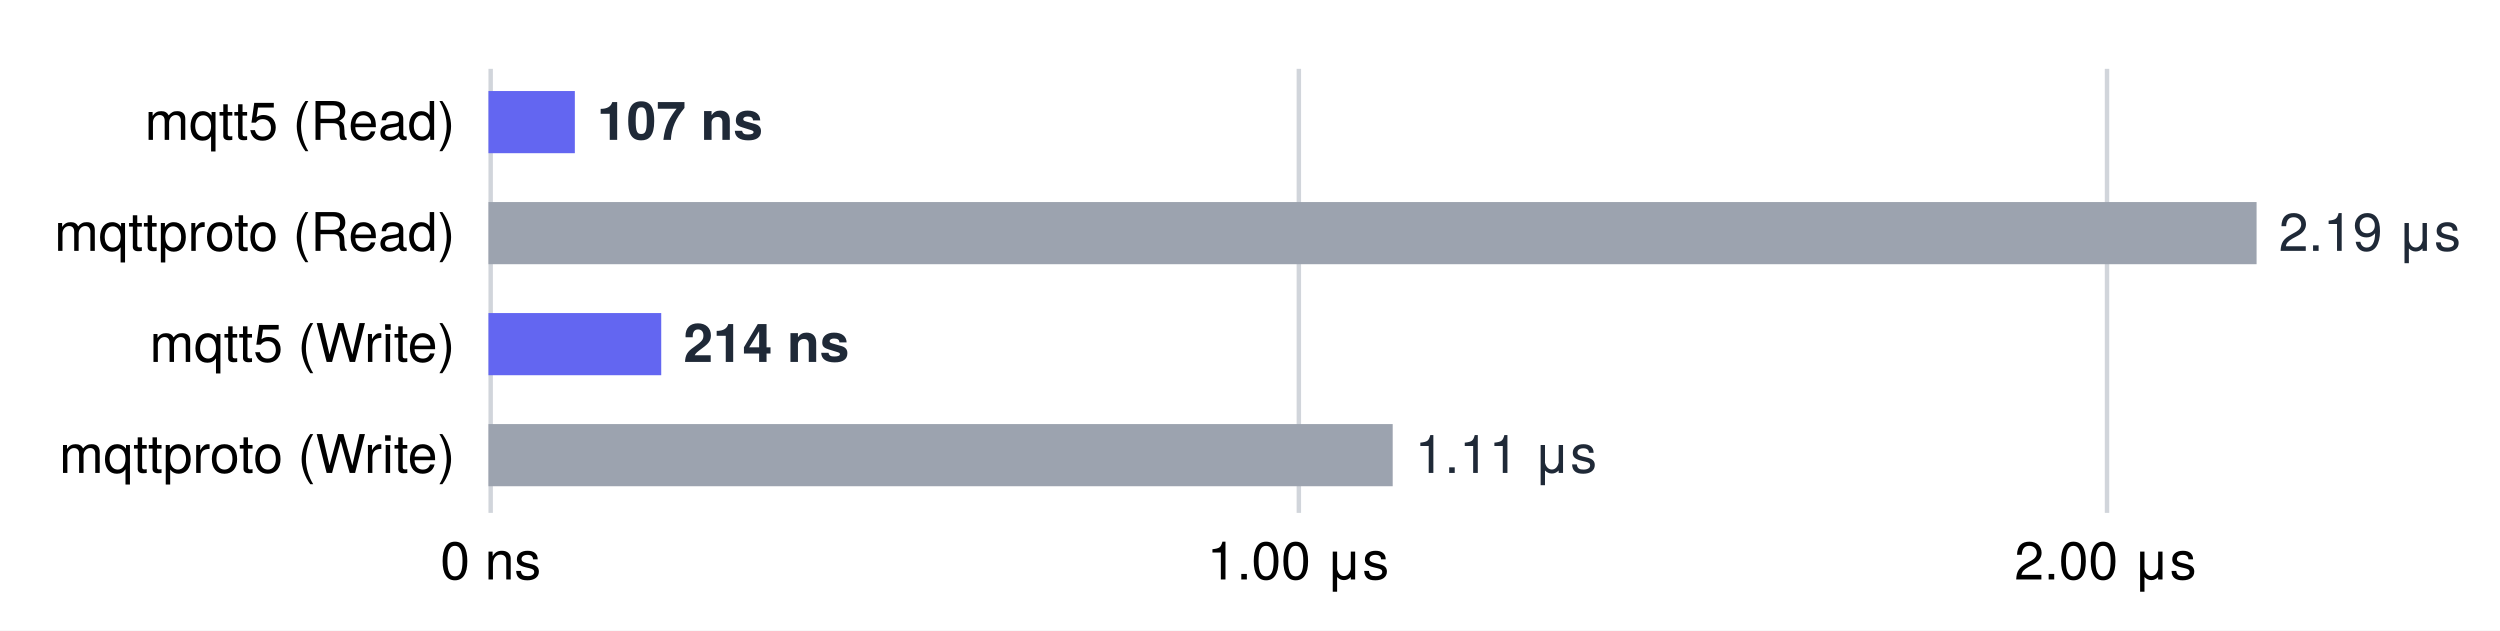
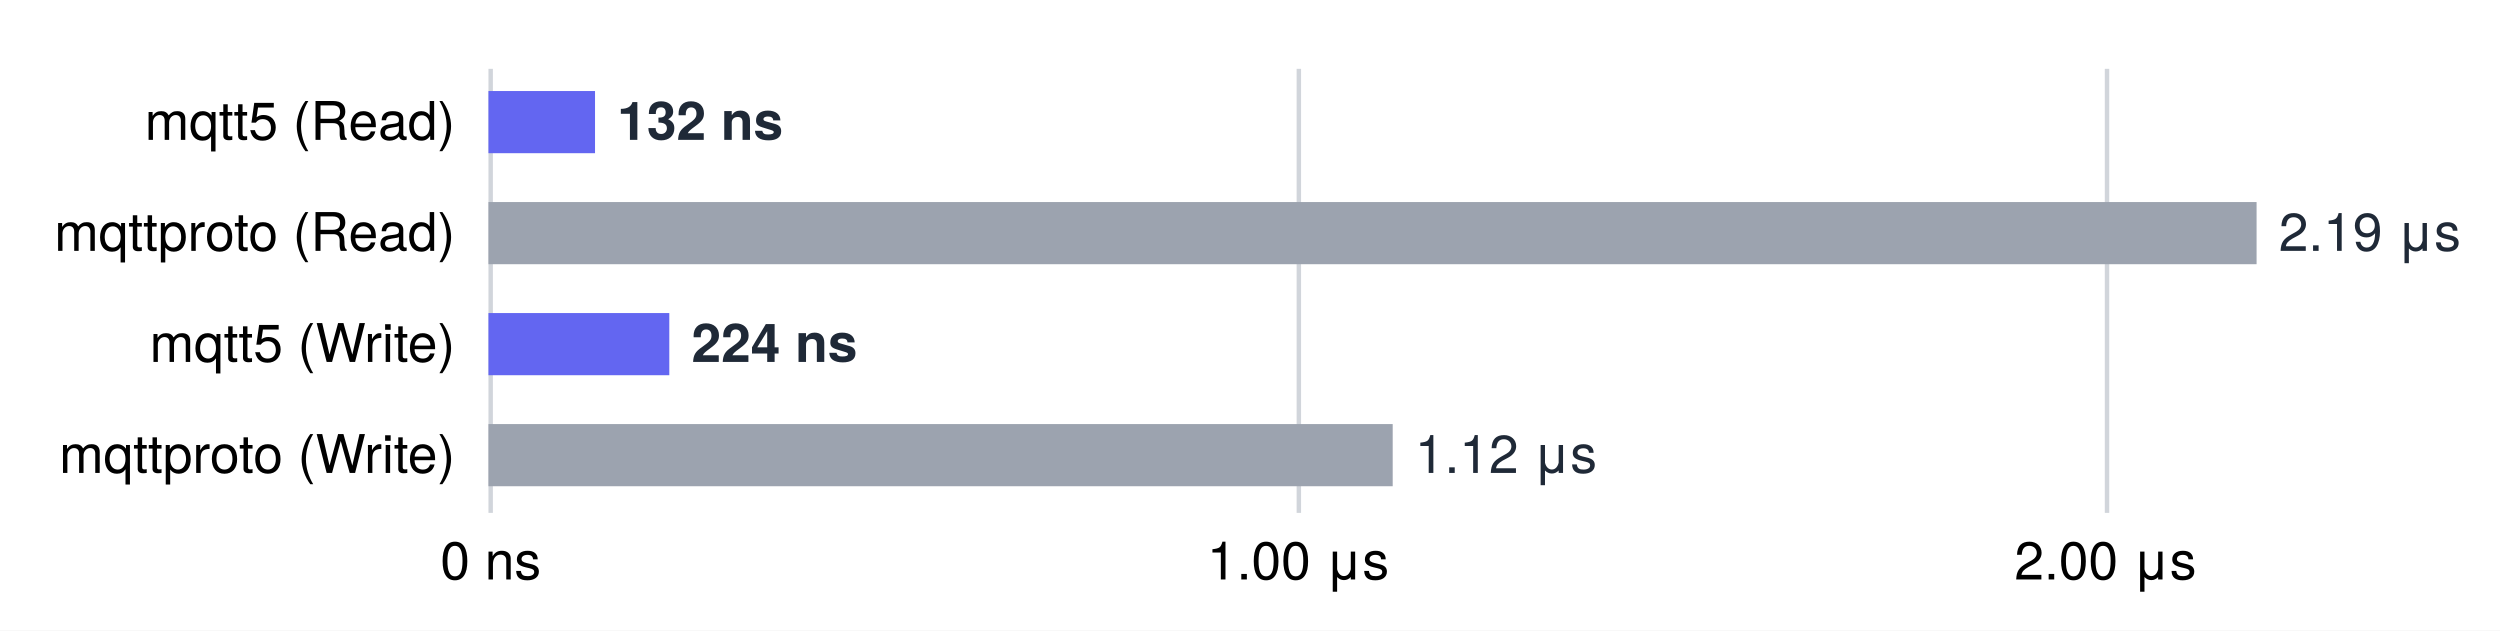
<svg xmlns="http://www.w3.org/2000/svg" version="1.1" class="marks" width="1126" height="284" viewBox="0 0 563 142">
  <rect width="563" height="142" fill="white" />
  <g fill="none" stroke-miterlimit="10" transform="translate(110,15)">
    <g class="mark-group role-frame root" role="graphics-object" aria-roledescription="group mark container">
      <g transform="translate(0,0)">
        <path class="background" aria-hidden="true" d="M0,0h400v100h-400Z" />
        <g>
          <g class="mark-group role-axis" aria-hidden="true">
            <g transform="translate(0.5,100.5)">
              <path class="background" aria-hidden="true" d="M0,0h0v0h0Z" pointer-events="none" />
              <g>
                <g class="mark-rule role-axis-grid" pointer-events="none">
                  <line transform="translate(0,0)" x2="0" y2="-100" stroke="#d1d5db" stroke-width="1" opacity="1" />
                  <line transform="translate(182,0)" x2="0" y2="-100" stroke="#d1d5db" stroke-width="1" opacity="1" />
                  <line transform="translate(364,0)" x2="0" y2="-100" stroke="#d1d5db" stroke-width="1" opacity="1" />
                </g>
              </g>
              <path class="foreground" aria-hidden="true" d="" pointer-events="none" display="none" />
            </g>
          </g>
          <g class="mark-group role-axis" role="graphics-symbol" aria-roledescription="axis" aria-label="X-axis for a linear scale with values from 0 to 2,200">
            <g transform="translate(0.5,100.5)">
              <path class="background" aria-hidden="true" d="M0,0h0v0h0Z" pointer-events="none" />
              <g>
                <g class="mark-rule role-axis-tick" pointer-events="none">
                  <line transform="translate(0,0)" x2="0" y2="0" stroke="#888" stroke-width="1" opacity="1" />
                  <line transform="translate(182,0)" x2="0" y2="0" stroke="#888" stroke-width="1" opacity="1" />
                  <line transform="translate(364,0)" x2="0" y2="0" stroke="#888" stroke-width="1" opacity="1" />
                </g>
                <g class="mark-text role-axis-label" pointer-events="none">
                  <text text-anchor="middle" transform="translate(0,15)" font-family="Helvetica Neue" font-size="12px" fill="#000" opacity="1">0 ns</text>
                  <text text-anchor="middle" transform="translate(181.8182,15)" font-family="Helvetica Neue" font-size="12px" fill="#000" opacity="1">1.00 μs</text>
                  <text text-anchor="middle" transform="translate(363.6364,15)" font-family="Helvetica Neue" font-size="12px" fill="#000" opacity="1">2.00 μs</text>
                </g>
              </g>
              <path class="foreground" aria-hidden="true" d="" pointer-events="none" display="none" />
            </g>
          </g>
          <g class="mark-group role-axis" role="graphics-symbol" aria-roledescription="axis" aria-label="Y-axis for a discrete scale with 4 values: mqtt5 (Read), mqttproto (Read), mqtt5 (Write), mqttproto (Write)">
            <g transform="translate(0.5,0.5)">
              <path class="background" aria-hidden="true" d="M0,0h0v0h0Z" pointer-events="none" />
              <g>
                <g class="mark-text role-axis-label" pointer-events="none">
                  <text text-anchor="end" transform="translate(-8,16)" font-family="Helvetica Neue" font-size="12px" fill="#000" opacity="1">mqtt5 (Read)</text>
                  <text text-anchor="end" transform="translate(-8,41)" font-family="Helvetica Neue" font-size="12px" fill="#000" opacity="1">mqttproto (Read)</text>
                  <text text-anchor="end" transform="translate(-8,66)" font-family="Helvetica Neue" font-size="12px" fill="#000" opacity="1">mqtt5 (Write)</text>
                  <text text-anchor="end" transform="translate(-8,91)" font-family="Helvetica Neue" font-size="12px" fill="#000" opacity="1">mqttproto (Write)</text>
                </g>
              </g>
              <path class="foreground" aria-hidden="true" d="" pointer-events="none" display="none" />
            </g>
          </g>
          <g class="mark-rect role-mark layer_0_marks" role="graphics-object" aria-roledescription="rect mark container">
-             <path aria-label="time: 107; operation: mqtt5 (Read)" role="graphics-symbol" aria-roledescription="bar" d="M0,5.5h19.455v14h-19.455Z" fill="#6366f1" />
-             <path aria-label="time: 214; operation: mqtt5 (Write)" role="graphics-symbol" aria-roledescription="bar" d="M0,55.5h38.909v14h-38.909Z" fill="#6366f1" />
+             <path aria-label="time: 132; operation: mqtt5 (Read)" role="graphics-symbol" aria-roledescription="bar" d="M0,5.5h24v14h-24Z" fill="#6366f1" />
+             <path aria-label="time: 224; operation: mqtt5 (Write)" role="graphics-symbol" aria-roledescription="bar" d="M0,55.5h40.727v14h-40.727Z" fill="#6366f1" />
            <path aria-label="time: 2190; operation: mqttproto (Read)" role="graphics-symbol" aria-roledescription="bar" d="M0,30.5h398.182v14h-398.182Z" fill="#9ca3af" />
            <path aria-label="time: 1120; operation: mqttproto (Write)" role="graphics-symbol" aria-roledescription="bar" d="M0,80.5h203.636v14h-203.636Z" fill="#9ca3af" />
          </g>
          <g class="mark-text role-mark layer_1_marks" role="graphics-object" aria-roledescription="text mark container">
            <text aria-label="time: 2190; operation: mqttproto (Read); timeFormat: 2.19 μs" role="graphics-symbol" aria-roledescription="text mark" text-anchor="start" transform="translate(403.1818,41.5)" font-family="Helvetica Neue" font-size="12px" fill="#1f2937">2.19 μs</text>
-             <text aria-label="time: 1120; operation: mqttproto (Write); timeFormat: 1.11 μs" role="graphics-symbol" aria-roledescription="text mark" text-anchor="start" transform="translate(208.6364,91.5)" font-family="Helvetica Neue" font-size="12px" fill="#1f2937">1.11 μs</text>
+             <text aria-label="time: 1120; operation: mqttproto (Write); timeFormat: 1.12 μs" role="graphics-symbol" aria-roledescription="text mark" text-anchor="start" transform="translate(208.6364,91.5)" font-family="Helvetica Neue" font-size="12px" fill="#1f2937">1.12 μs</text>
          </g>
          <g class="mark-text role-mark layer_2_marks" role="graphics-object" aria-roledescription="text mark container">
-             <text aria-label="time: 107; operation: mqtt5 (Read); timeFormat: 107 ns" role="graphics-symbol" aria-roledescription="text mark" text-anchor="start" transform="translate(24.45455,16.5)" font-family="Helvetica Neue" font-size="12px" font-weight="bold" fill="#1f2937">107 ns</text>
-             <text aria-label="time: 214; operation: mqtt5 (Write); timeFormat: 214 ns" role="graphics-symbol" aria-roledescription="text mark" text-anchor="start" transform="translate(43.90909,66.5)" font-family="Helvetica Neue" font-size="12px" font-weight="bold" fill="#1f2937">214 ns</text>
+             <text aria-label="time: 132; operation: mqtt5 (Read); timeFormat: 132 ns" role="graphics-symbol" aria-roledescription="text mark" text-anchor="start" transform="translate(29,16.5)" font-family="Helvetica Neue" font-size="12px" font-weight="bold" fill="#1f2937">132 ns</text>
+             <text aria-label="time: 224; operation: mqtt5 (Write); timeFormat: 224 ns" role="graphics-symbol" aria-roledescription="text mark" text-anchor="start" transform="translate(45.72727,66.5)" font-family="Helvetica Neue" font-size="12px" font-weight="bold" fill="#1f2937">224 ns</text>
          </g>
        </g>
        <path class="foreground" aria-hidden="true" d="" display="none" />
      </g>
    </g>
  </g>
</svg>
